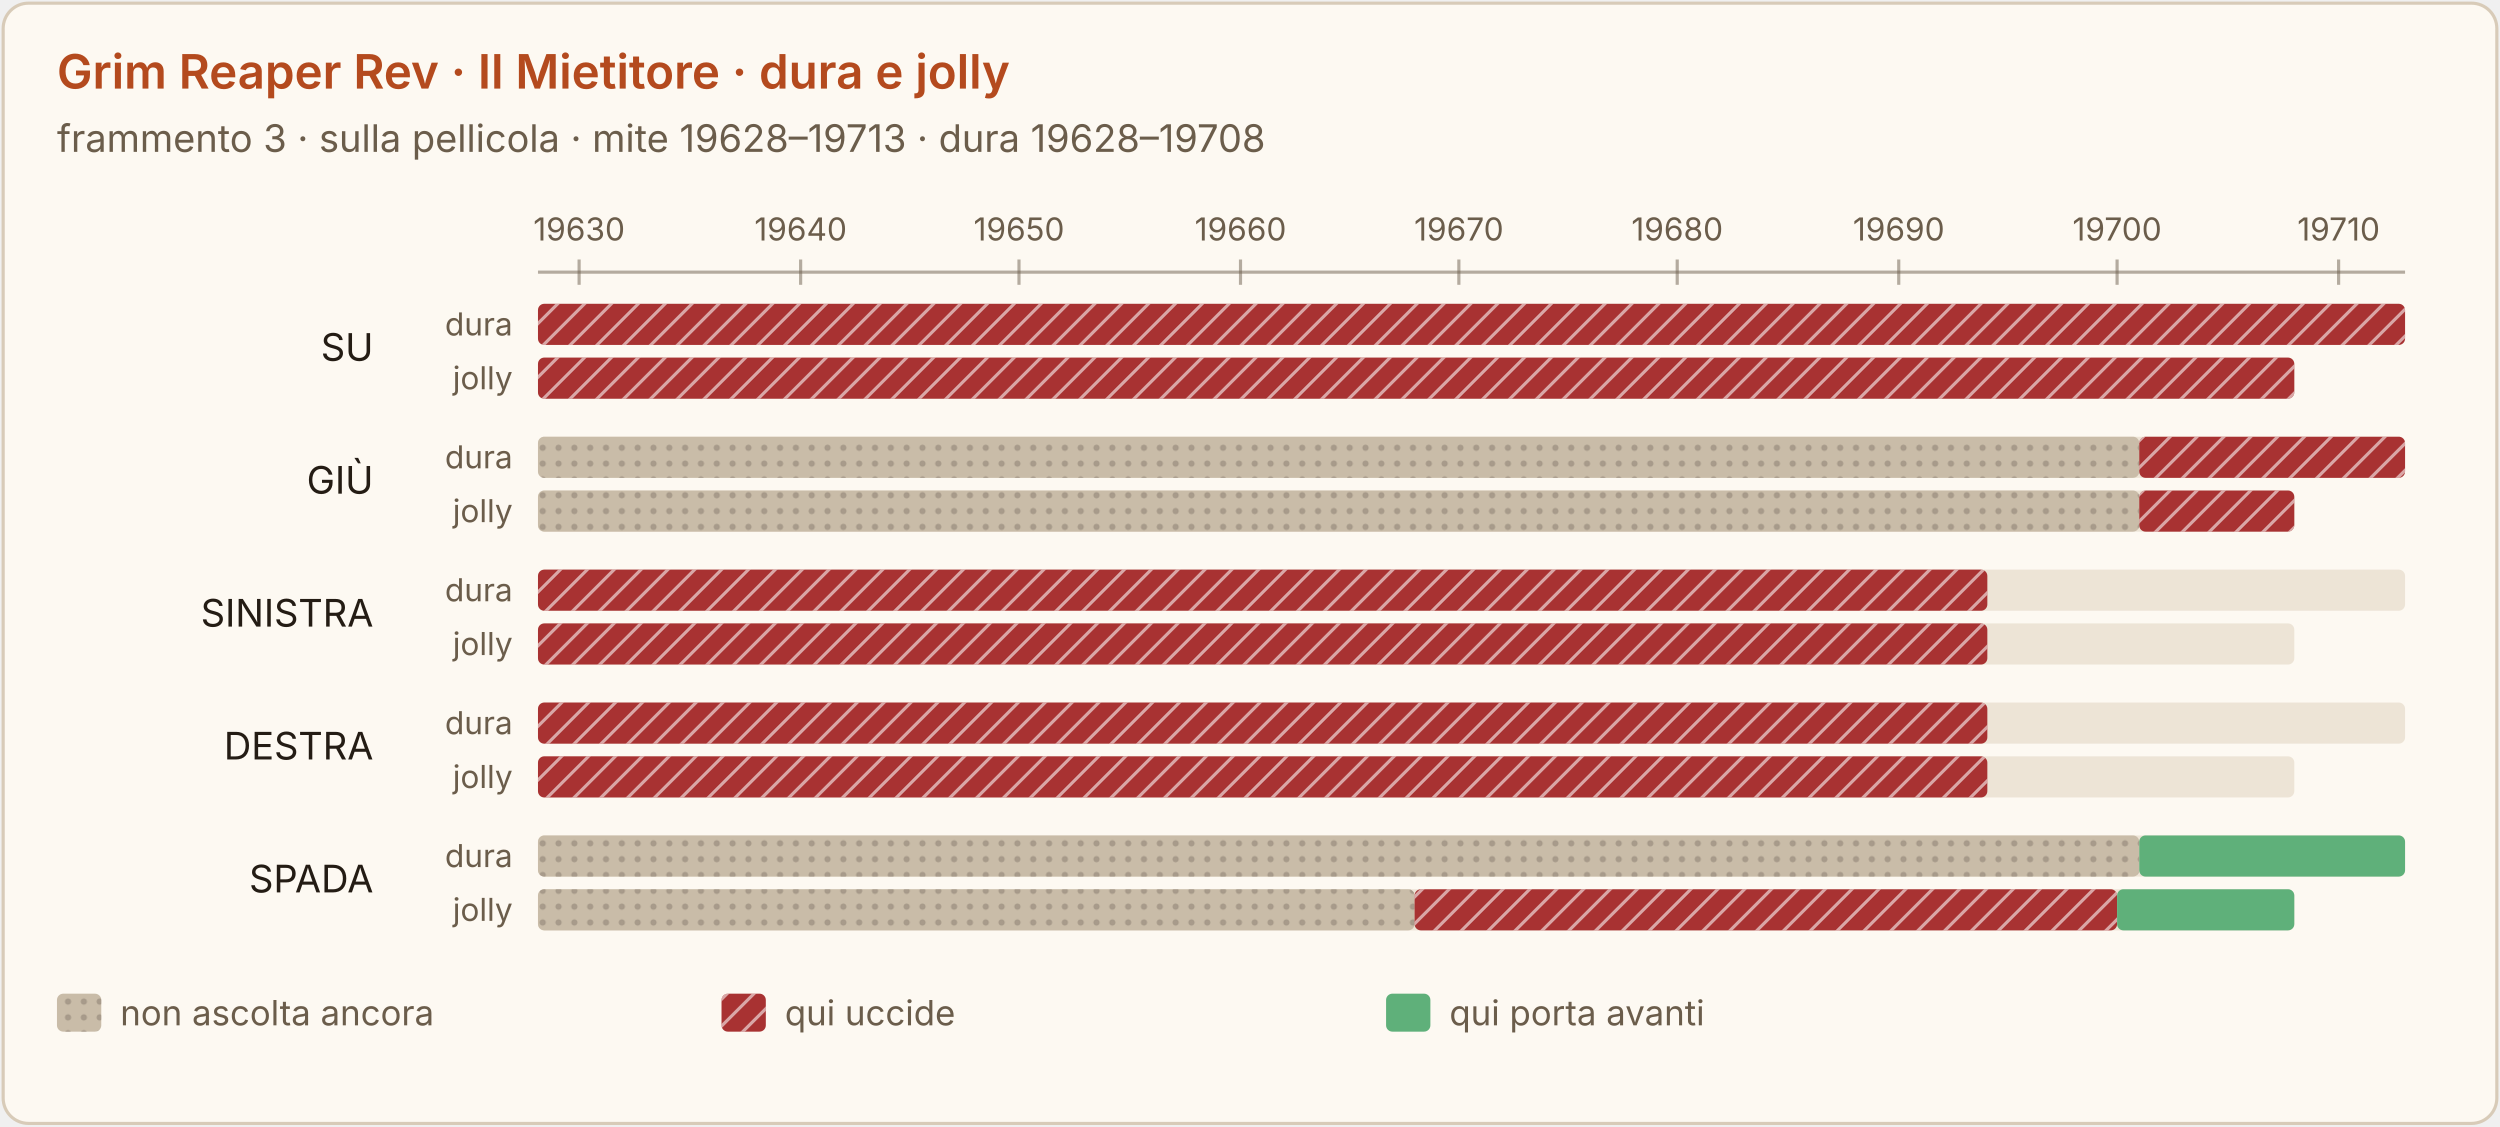
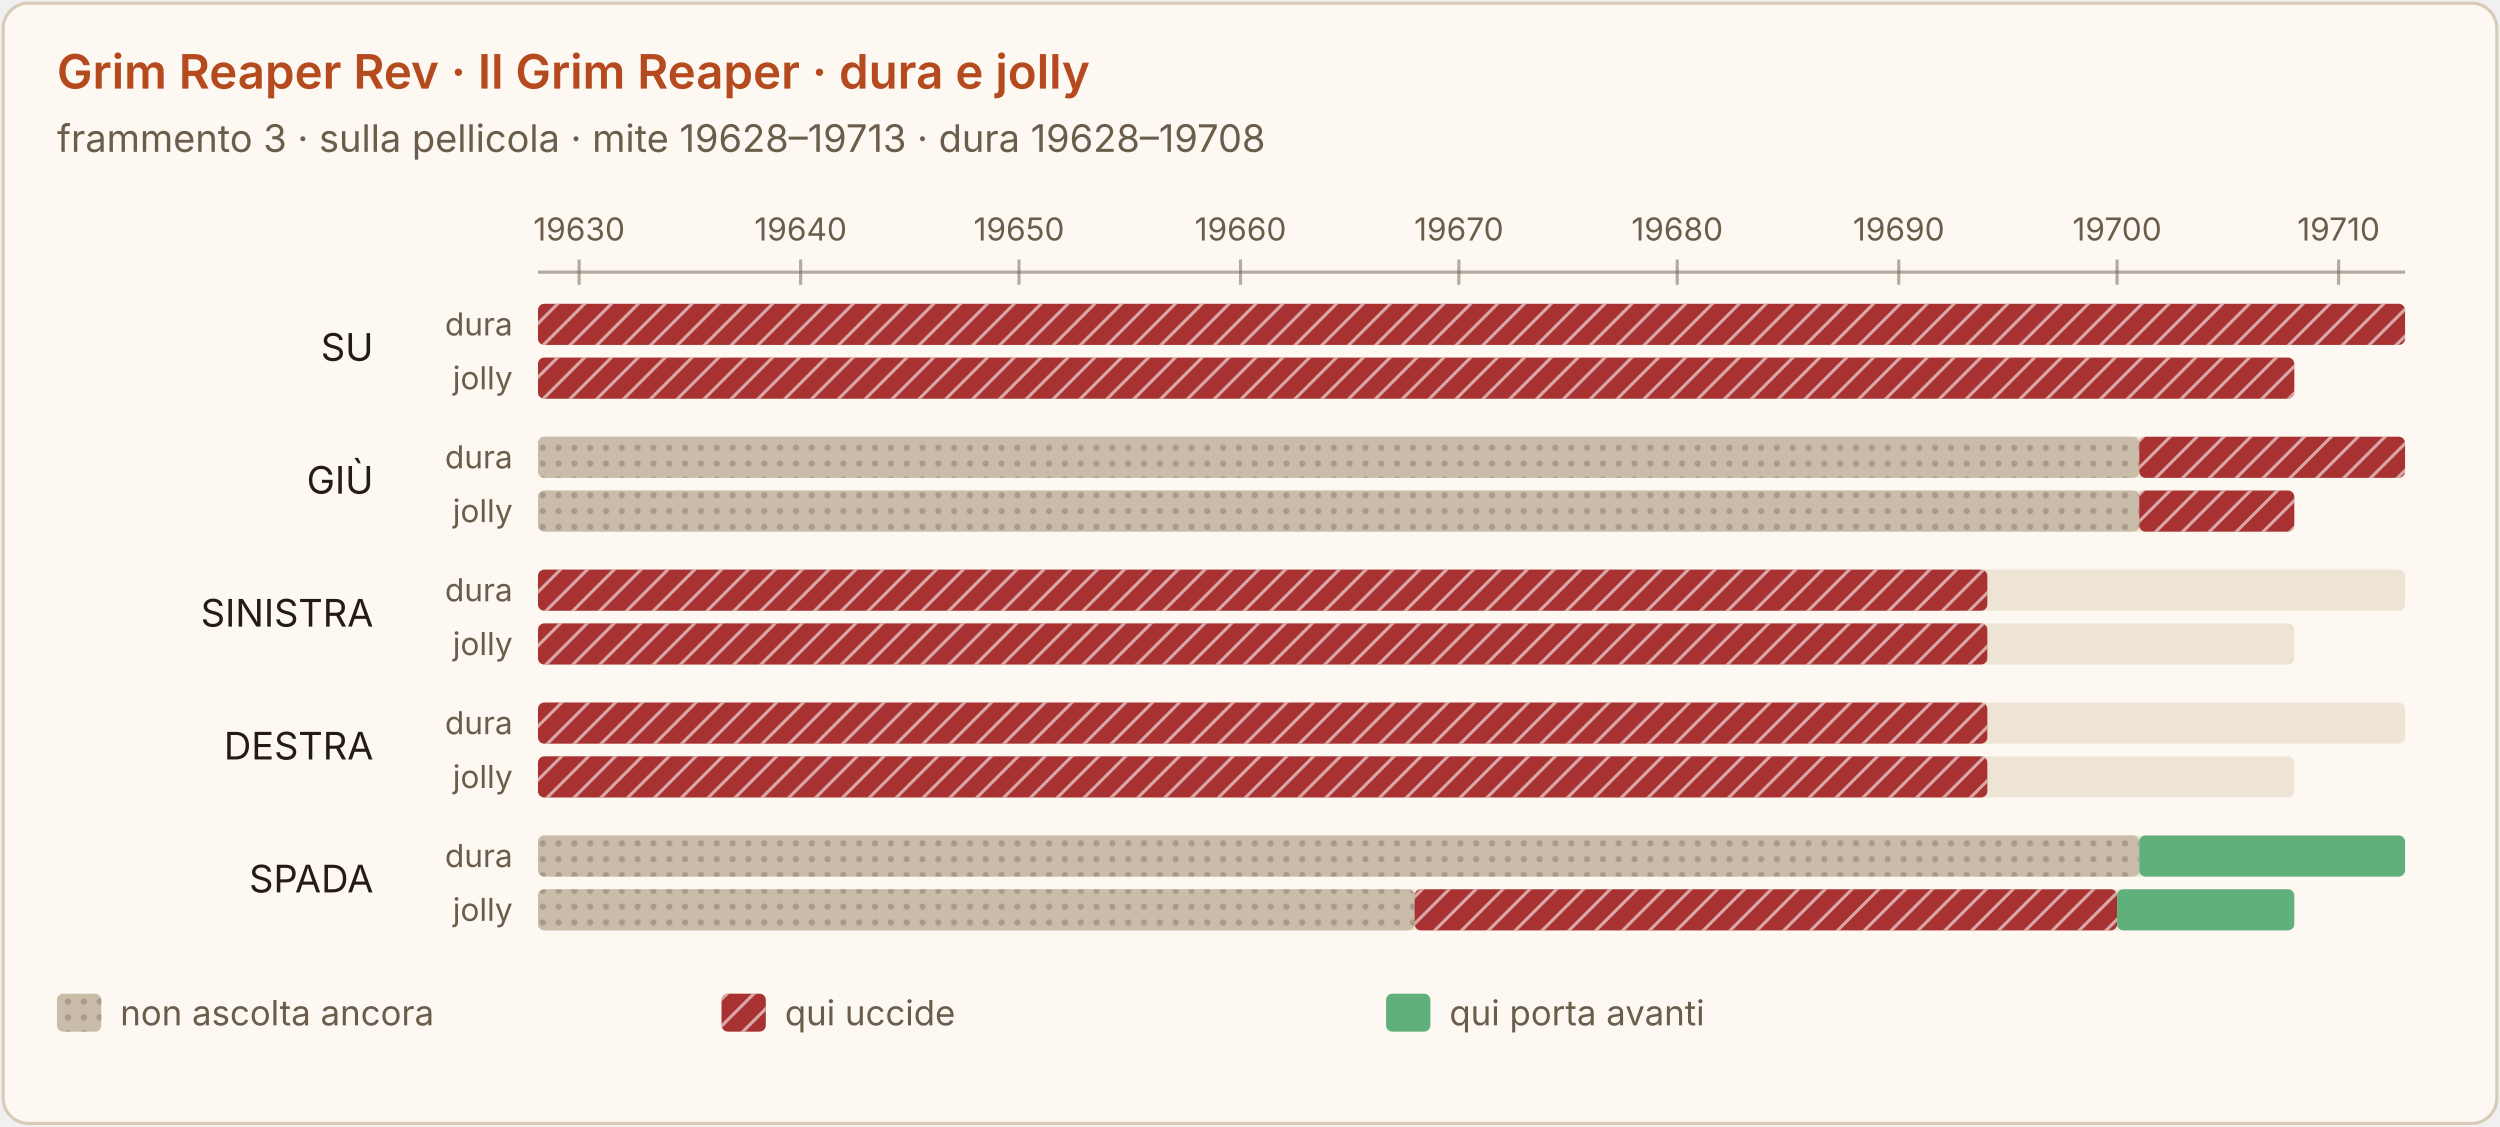
<svg xmlns="http://www.w3.org/2000/svg" width="790" height="356" viewBox="0 0 790 356" font-family="Inter,DejaVu Sans,sans-serif">
  <defs>
    <pattern id="tMorte" width="6" height="6" patternUnits="userSpaceOnUse" patternTransform="rotate(45)">
      <line x1="0" y1="0" x2="0" y2="6" stroke="#FFFFFF" stroke-width="2" opacity=".55" />
    </pattern>
    <pattern id="tAttesa" width="5" height="5" patternUnits="userSpaceOnUse">
      <circle cx="1.5" cy="1.5" r="1" fill="#8C8072" opacity=".55" />
    </pattern>
    <pattern id="tSorda" width="6" height="6" patternUnits="userSpaceOnUse">
      <path d="M0 0 L6 6 M6 0 L0 6" stroke="#FFFFFF" stroke-width="1" opacity=".5" />
    </pattern>
  </defs>
  <rect x="1" y="1" width="788" height="354" fill="#FDF9F2" stroke="#D8CBB8" stroke-width="1" rx="8" />
-   <text x="18" y="28" fill="#B44A1E" font-size="15" font-weight="600">Grim Reaper Rev · Il Mietitore · dura e jolly</text>
+   <text x="18" y="28" fill="#B44A1E" font-size="15" font-weight="600">Grim Reaper Rev · Il Grim Reaper · dura e jolly</text>
  <text x="18" y="48" fill="#6B5D4B" font-size="12">frammento 3 · sulla pellicola · mite 19628–19713 · dura 19628–19708</text>
  <line x1="170" y1="86" x2="760" y2="86" stroke="#6B5D4B" stroke-width="1" opacity=".5" />
  <line x1="183" y1="82" x2="183" y2="90" stroke="#6B5D4B" stroke-width="1" opacity=".5" />
  <text x="183" y="76" fill="#6B5D4B" font-size="10" text-anchor="middle">19630</text>
  <line x1="253" y1="82" x2="253" y2="90" stroke="#6B5D4B" stroke-width="1" opacity=".5" />
  <text x="253" y="76" fill="#6B5D4B" font-size="10" text-anchor="middle">19640</text>
  <line x1="322" y1="82" x2="322" y2="90" stroke="#6B5D4B" stroke-width="1" opacity=".5" />
  <text x="322" y="76" fill="#6B5D4B" font-size="10" text-anchor="middle">19650</text>
  <line x1="392" y1="82" x2="392" y2="90" stroke="#6B5D4B" stroke-width="1" opacity=".5" />
  <text x="392" y="76" fill="#6B5D4B" font-size="10" text-anchor="middle">19660</text>
  <line x1="461" y1="82" x2="461" y2="90" stroke="#6B5D4B" stroke-width="1" opacity=".5" />
  <text x="461" y="76" fill="#6B5D4B" font-size="10" text-anchor="middle">19670</text>
  <line x1="530" y1="82" x2="530" y2="90" stroke="#6B5D4B" stroke-width="1" opacity=".5" />
  <text x="530" y="76" fill="#6B5D4B" font-size="10" text-anchor="middle">19680</text>
  <line x1="600" y1="82" x2="600" y2="90" stroke="#6B5D4B" stroke-width="1" opacity=".5" />
  <text x="600" y="76" fill="#6B5D4B" font-size="10" text-anchor="middle">19690</text>
  <line x1="669" y1="82" x2="669" y2="90" stroke="#6B5D4B" stroke-width="1" opacity=".5" />
  <text x="669" y="76" fill="#6B5D4B" font-size="10" text-anchor="middle">19700</text>
  <line x1="739" y1="82" x2="739" y2="90" stroke="#6B5D4B" stroke-width="1" opacity=".5" />
  <text x="739" y="76" fill="#6B5D4B" font-size="10" text-anchor="middle">19710</text>
  <text x="118" y="114" fill="#241C14" font-size="12" text-anchor="end">SU</text>
  <text x="162" y="106" fill="#6B5D4B" font-size="10" text-anchor="end">dura</text>
  <text x="162" y="123" fill="#6B5D4B" font-size="10" text-anchor="end">jolly</text>
  <rect x="170" y="96" width="590" height="13" fill="#EDE4D6" rx="2" />
  <rect x="170" y="96" width="590" height="13" fill="#A83232" rx="2" />
  <rect x="170" y="96" width="590" height="13" fill="url(#tMorte)" rx="2" />
  <rect x="170" y="113" width="555" height="13" fill="#EDE4D6" rx="2" />
  <rect x="170" y="113" width="555" height="13" fill="#A83232" rx="2" />
  <rect x="170" y="113" width="555" height="13" fill="url(#tMorte)" rx="2" />
  <text x="118" y="156" fill="#241C14" font-size="12" text-anchor="end">GIÙ</text>
  <text x="162" y="148" fill="#6B5D4B" font-size="10" text-anchor="end">dura</text>
  <text x="162" y="165" fill="#6B5D4B" font-size="10" text-anchor="end">jolly</text>
  <rect x="170" y="138" width="590" height="13" fill="#EDE4D6" rx="2" />
  <rect x="170" y="138" width="506" height="13" fill="#C9BCA8" rx="2" />
  <rect x="170" y="138" width="506" height="13" fill="url(#tAttesa)" rx="2" />
  <rect x="676" y="138" width="84" height="13" fill="#A83232" rx="2" />
  <rect x="676" y="138" width="84" height="13" fill="url(#tMorte)" rx="2" />
  <rect x="170" y="155" width="555" height="13" fill="#EDE4D6" rx="2" />
  <rect x="170" y="155" width="506" height="13" fill="#C9BCA8" rx="2" />
  <rect x="170" y="155" width="506" height="13" fill="url(#tAttesa)" rx="2" />
  <rect x="676" y="155" width="49" height="13" fill="#A83232" rx="2" />
  <rect x="676" y="155" width="49" height="13" fill="url(#tMorte)" rx="2" />
  <text x="118" y="198" fill="#241C14" font-size="12" text-anchor="end">SINISTRA</text>
  <text x="162" y="190" fill="#6B5D4B" font-size="10" text-anchor="end">dura</text>
  <text x="162" y="207" fill="#6B5D4B" font-size="10" text-anchor="end">jolly</text>
  <rect x="170" y="180" width="590" height="13" fill="#EDE4D6" rx="2" />
  <rect x="170" y="180" width="458" height="13" fill="#A83232" rx="2" />
  <rect x="170" y="180" width="458" height="13" fill="url(#tMorte)" rx="2" />
  <rect x="170" y="197" width="555" height="13" fill="#EDE4D6" rx="2" />
  <rect x="170" y="197" width="458" height="13" fill="#A83232" rx="2" />
  <rect x="170" y="197" width="458" height="13" fill="url(#tMorte)" rx="2" />
  <text x="118" y="240" fill="#241C14" font-size="12" text-anchor="end">DESTRA</text>
  <text x="162" y="232" fill="#6B5D4B" font-size="10" text-anchor="end">dura</text>
  <text x="162" y="249" fill="#6B5D4B" font-size="10" text-anchor="end">jolly</text>
  <rect x="170" y="222" width="590" height="13" fill="#EDE4D6" rx="2" />
  <rect x="170" y="222" width="458" height="13" fill="#A83232" rx="2" />
  <rect x="170" y="222" width="458" height="13" fill="url(#tMorte)" rx="2" />
  <rect x="170" y="239" width="555" height="13" fill="#EDE4D6" rx="2" />
  <rect x="170" y="239" width="458" height="13" fill="#A83232" rx="2" />
  <rect x="170" y="239" width="458" height="13" fill="url(#tMorte)" rx="2" />
  <text x="118" y="282" fill="#241C14" font-size="12" text-anchor="end">SPADA</text>
  <text x="162" y="274" fill="#6B5D4B" font-size="10" text-anchor="end">dura</text>
  <text x="162" y="291" fill="#6B5D4B" font-size="10" text-anchor="end">jolly</text>
  <rect x="170" y="264" width="590" height="13" fill="#EDE4D6" rx="2" />
  <rect x="170" y="264" width="506" height="13" fill="#C9BCA8" rx="2" />
  <rect x="170" y="264" width="506" height="13" fill="url(#tAttesa)" rx="2" />
  <rect x="676" y="264" width="84" height="13" fill="#5FB07A" rx="2" />
  <rect x="170" y="281" width="555" height="13" fill="#EDE4D6" rx="2" />
  <rect x="170" y="281" width="277" height="13" fill="#C9BCA8" rx="2" />
  <rect x="170" y="281" width="277" height="13" fill="url(#tAttesa)" rx="2" />
  <rect x="447" y="281" width="222" height="13" fill="#A83232" rx="2" />
  <rect x="447" y="281" width="222" height="13" fill="url(#tMorte)" rx="2" />
  <rect x="669" y="281" width="56" height="13" fill="#5FB07A" rx="2" />
  <rect x="18" y="314" width="14" height="12" fill="#C9BCA8" rx="2" />
  <rect x="18" y="314" width="14" height="12" fill="url(#tAttesa)" rx="2" />
  <text x="38" y="324" fill="#6B5D4B" font-size="11">non ascolta ancora</text>
  <rect x="228" y="314" width="14" height="12" fill="#A83232" rx="2" />
  <rect x="228" y="314" width="14" height="12" fill="url(#tMorte)" rx="2" />
  <text x="248" y="324" fill="#6B5D4B" font-size="11">qui uccide</text>
  <rect x="438" y="314" width="14" height="12" fill="#5FB07A" rx="2" />
  <text x="458" y="324" fill="#6B5D4B" font-size="11">qui porta avanti</text>
</svg>
